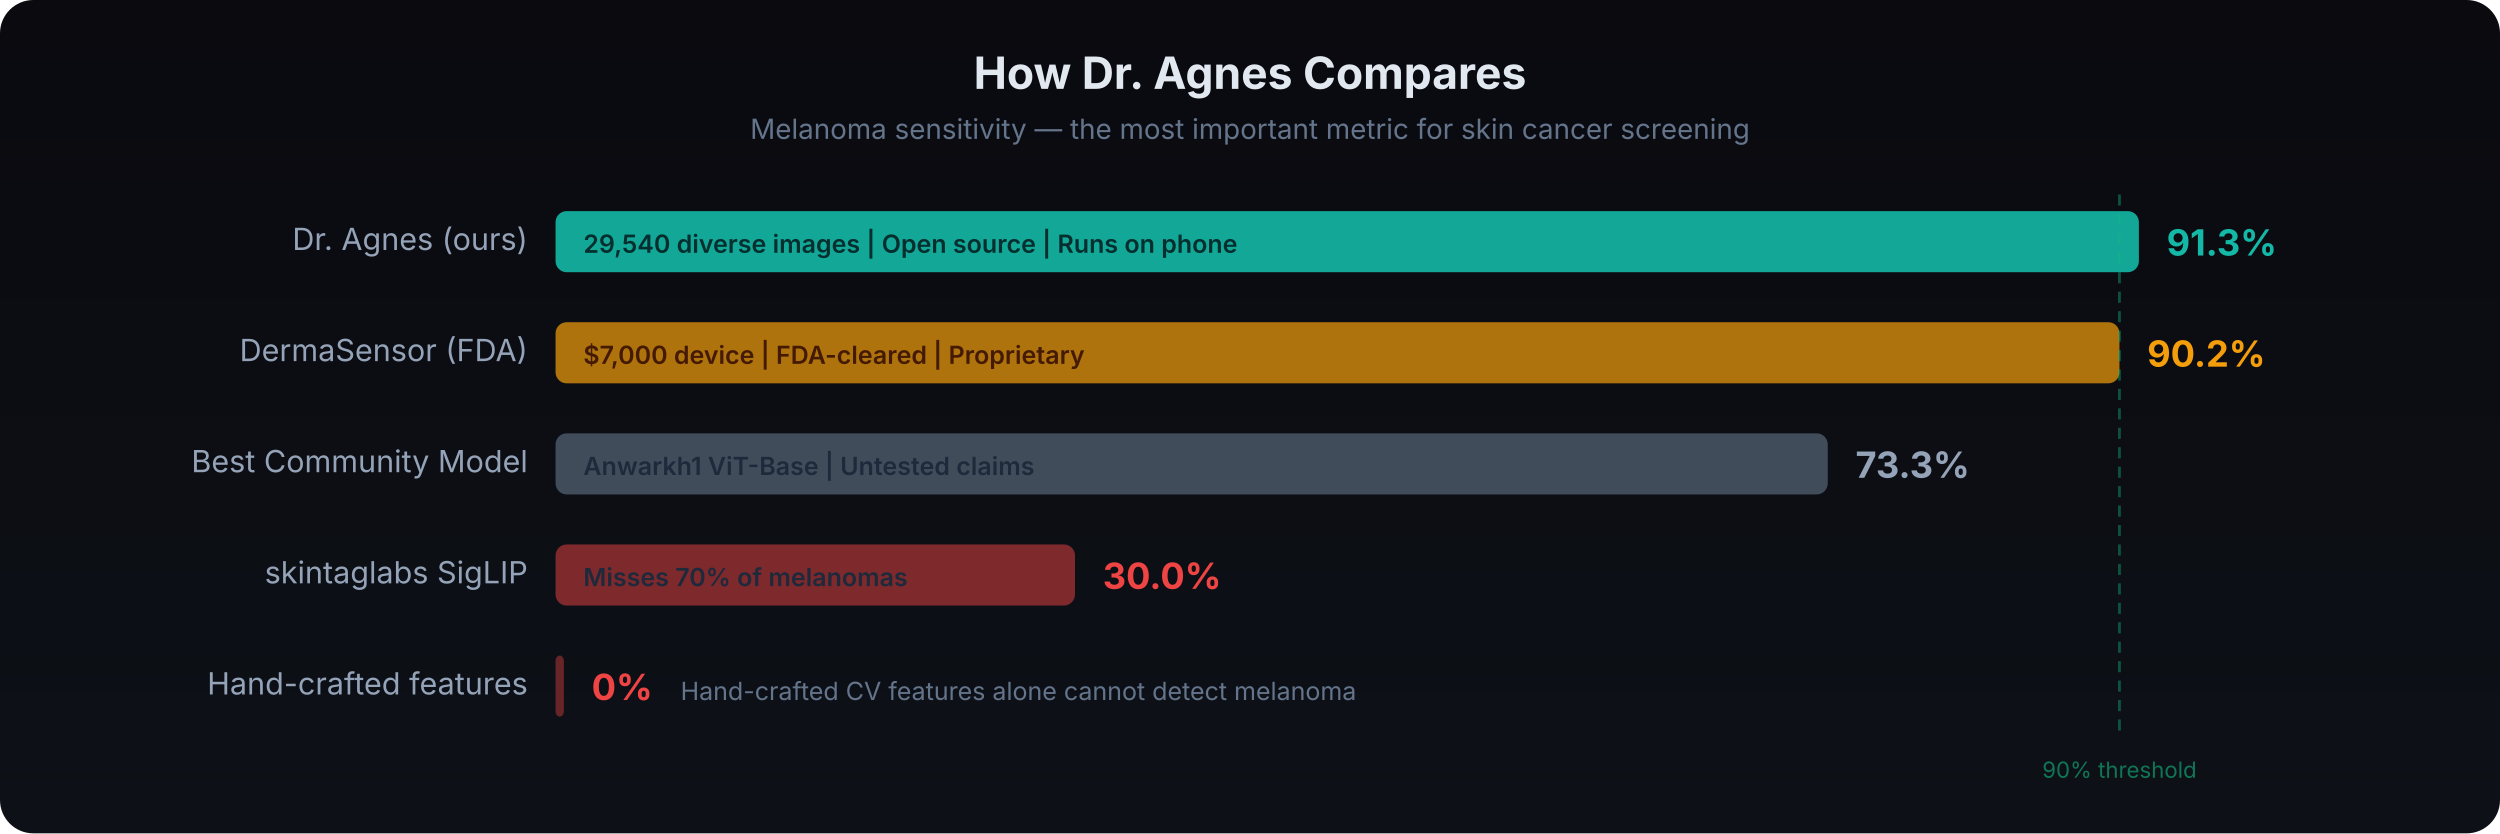
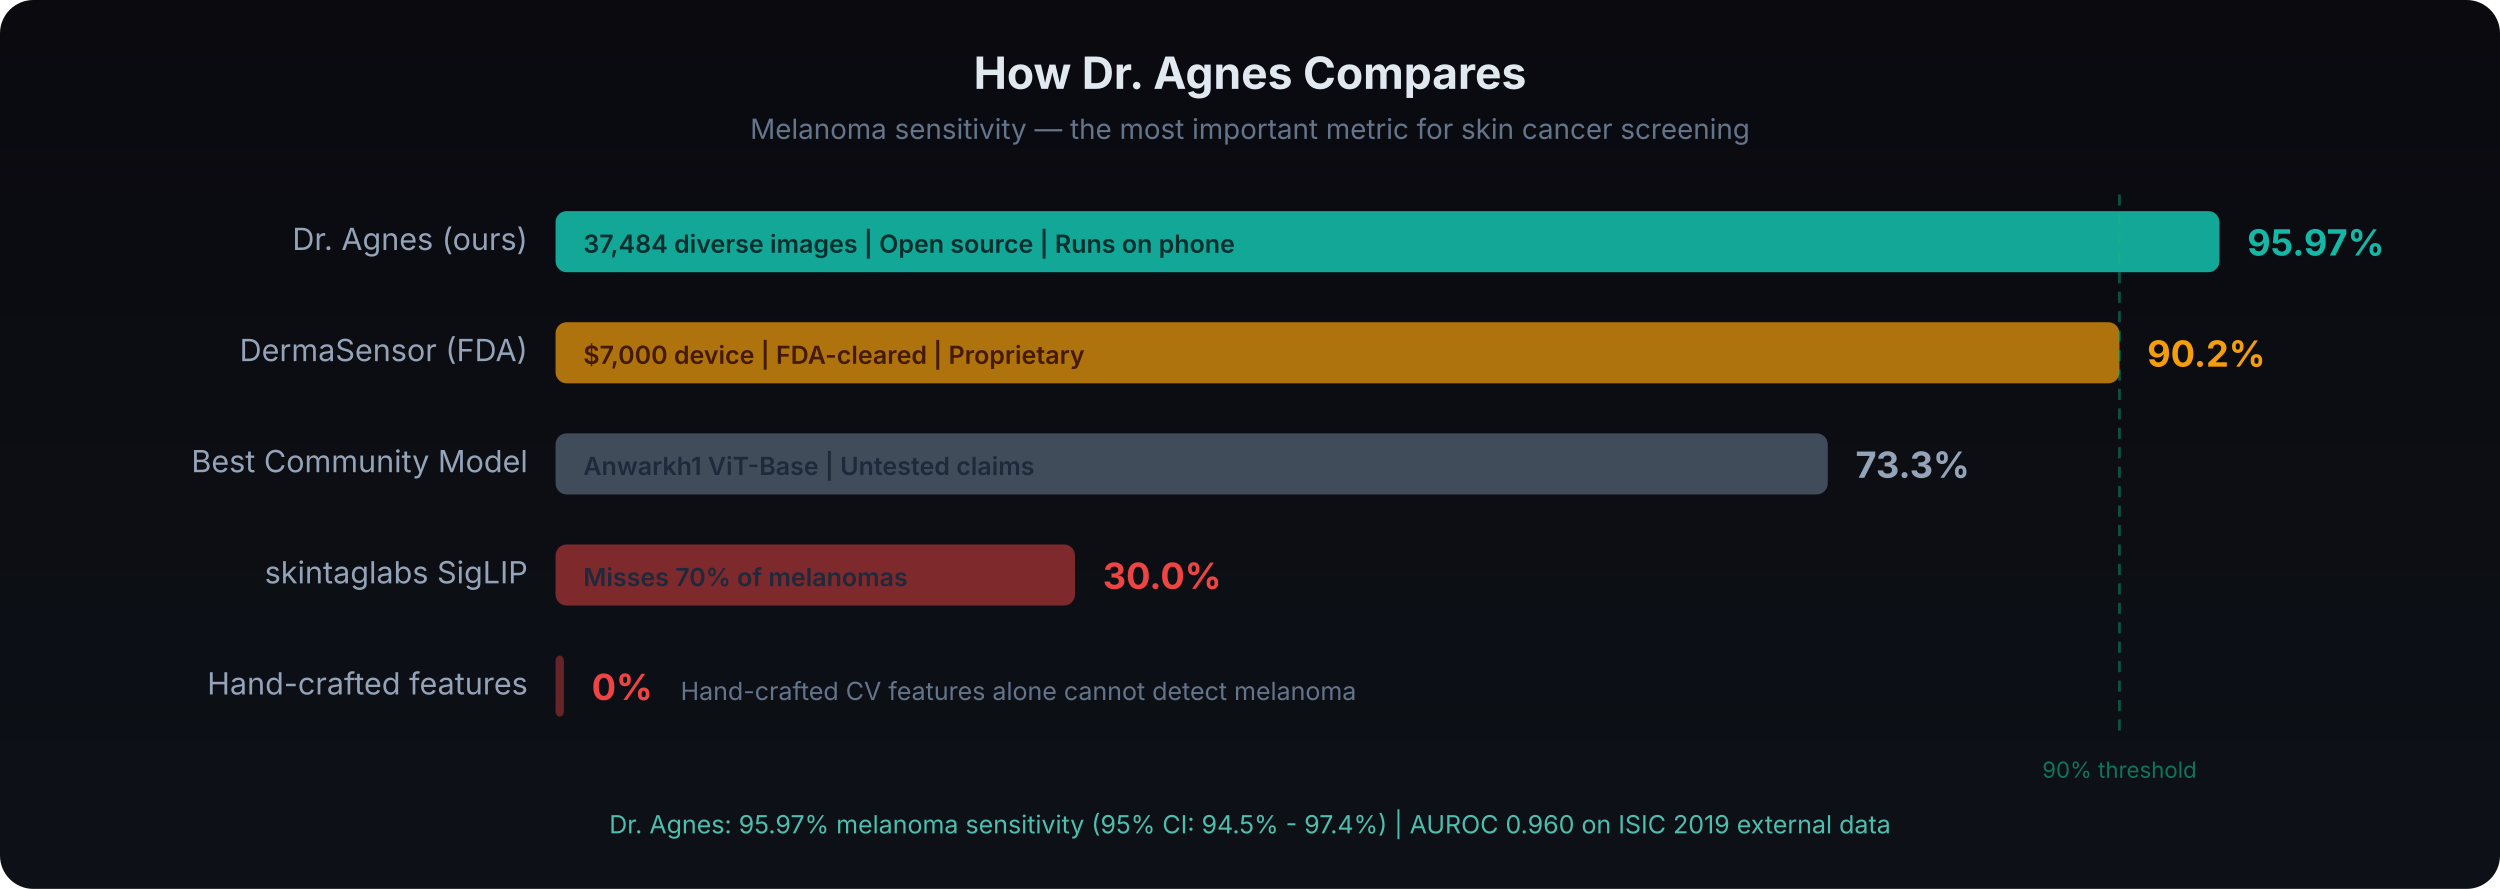
- <svg xmlns="http://www.w3.org/2000/svg" viewBox="0 0 900 300" width="900" height="300">
+ <svg xmlns="http://www.w3.org/2000/svg" viewBox="0 0 900 320" width="900" height="320">
  <defs>
    <linearGradient id="bg3" x1="0" y1="0" x2="0" y2="1">
      <stop offset="0%" stop-color="#0a0a0f" />
      <stop offset="100%" stop-color="#0d1117" />
    </linearGradient>
  </defs>
-   <rect width="900" height="300" fill="url(#bg3)" rx="12" />
+   <rect width="900" height="320" fill="url(#bg3)" rx="12" />
  <text x="450" y="32" text-anchor="middle" fill="#e2e8f0" font-family="Inter, system-ui, sans-serif" font-size="16" font-weight="700">How Dr. Agnes Compares</text>
  <text x="450" y="50" text-anchor="middle" fill="#64748b" font-family="Inter, system-ui, sans-serif" font-size="10">Melanoma sensitivity — the most important metric for skin cancer screening</text>
  <text x="190" y="90" text-anchor="end" fill="#94a3b8" font-family="Inter, system-ui, sans-serif" font-size="11">Dr. Agnes (ours)</text>
  <text x="190" y="130" text-anchor="end" fill="#94a3b8" font-family="Inter, system-ui, sans-serif" font-size="11">DermaSensor (FDA)</text>
  <text x="190" y="170" text-anchor="end" fill="#94a3b8" font-family="Inter, system-ui, sans-serif" font-size="11">Best Community Model</text>
  <text x="190" y="210" text-anchor="end" fill="#94a3b8" font-family="Inter, system-ui, sans-serif" font-size="11">skintaglabs SigLIP</text>
  <text x="190" y="250" text-anchor="end" fill="#94a3b8" font-family="Inter, system-ui, sans-serif" font-size="11">Hand-crafted features</text>
-   <rect x="200" y="76" width="570" height="22" rx="4" fill="#14b8a6" opacity="0.9" />
-   <text x="780" y="92" fill="#14b8a6" font-family="Inter, system-ui, sans-serif" font-size="13" font-weight="700">91.3%</text>
-   <text x="210" y="91" fill="#042f2e" font-family="Inter, system-ui, sans-serif" font-size="9" font-weight="600">29,540 diverse images | Open source | Runs on phone</text>
+   <rect x="200" y="76" width="599" height="22" rx="4" fill="#14b8a6" opacity="0.9" />
+   <text x="809" y="92" fill="#14b8a6" font-family="Inter, system-ui, sans-serif" font-size="13" font-weight="700">95.97%</text>
+   <text x="210" y="91" fill="#042f2e" font-family="Inter, system-ui, sans-serif" font-size="9" font-weight="600">37,484 diverse images | Open source | Runs on phone</text>
  <rect x="200" y="116" width="563" height="22" rx="4" fill="#f59e0b" opacity="0.7" />
  <text x="773" y="132" fill="#f59e0b" font-family="Inter, system-ui, sans-serif" font-size="13" font-weight="700">90.2%</text>
  <text x="210" y="131" fill="#451a03" font-family="Inter, system-ui, sans-serif" font-size="9" font-weight="600">$7,000 device | FDA-cleared | Proprietary</text>
  <rect x="200" y="156" width="458" height="22" rx="4" fill="#64748b" opacity="0.6" />
  <text x="668" y="172" fill="#94a3b8" font-family="Inter, system-ui, sans-serif" font-size="13" font-weight="700">73.3%</text>
  <text x="210" y="171" fill="#1e293b" font-family="Inter, system-ui, sans-serif" font-size="9" font-weight="600">Anwarkh1 ViT-Base | Untested claims</text>
  <rect x="200" y="196" width="187" height="22" rx="4" fill="#ef4444" opacity="0.5" />
  <text x="397" y="212" fill="#ef4444" font-family="Inter, system-ui, sans-serif" font-size="13" font-weight="700">30.0%</text>
  <text x="210" y="211" fill="#1e293b" font-family="Inter, system-ui, sans-serif" font-size="9" font-weight="600">Misses 70% of melanomas</text>
  <rect x="200" y="236" width="3" height="22" rx="2" fill="#ef4444" opacity="0.4" />
  <text x="213" y="252" fill="#ef4444" font-family="Inter, system-ui, sans-serif" font-size="13" font-weight="700">0%</text>
  <text x="245" y="252" fill="#64748b" font-family="Inter, system-ui, sans-serif" font-size="9">Hand-crafted CV features alone cannot detect melanoma</text>
  <line x1="763" y1="70" x2="763" y2="265" stroke="#10b981" stroke-width="1" stroke-dasharray="4,3" opacity="0.4" />
  <text x="763" y="280" text-anchor="middle" fill="#10b981" font-family="Inter, system-ui, sans-serif" font-size="8" opacity="0.6">90% threshold</text>
+   <text x="450" y="300" text-anchor="middle" fill="#5eead4" font-family="Inter, system-ui, sans-serif" font-size="9" opacity="0.8">Dr. Agnes: 95.97% melanoma sensitivity (95% CI: 94.5% - 97.4%) | AUROC 0.960 on ISIC 2019 external data</text>
</svg>
